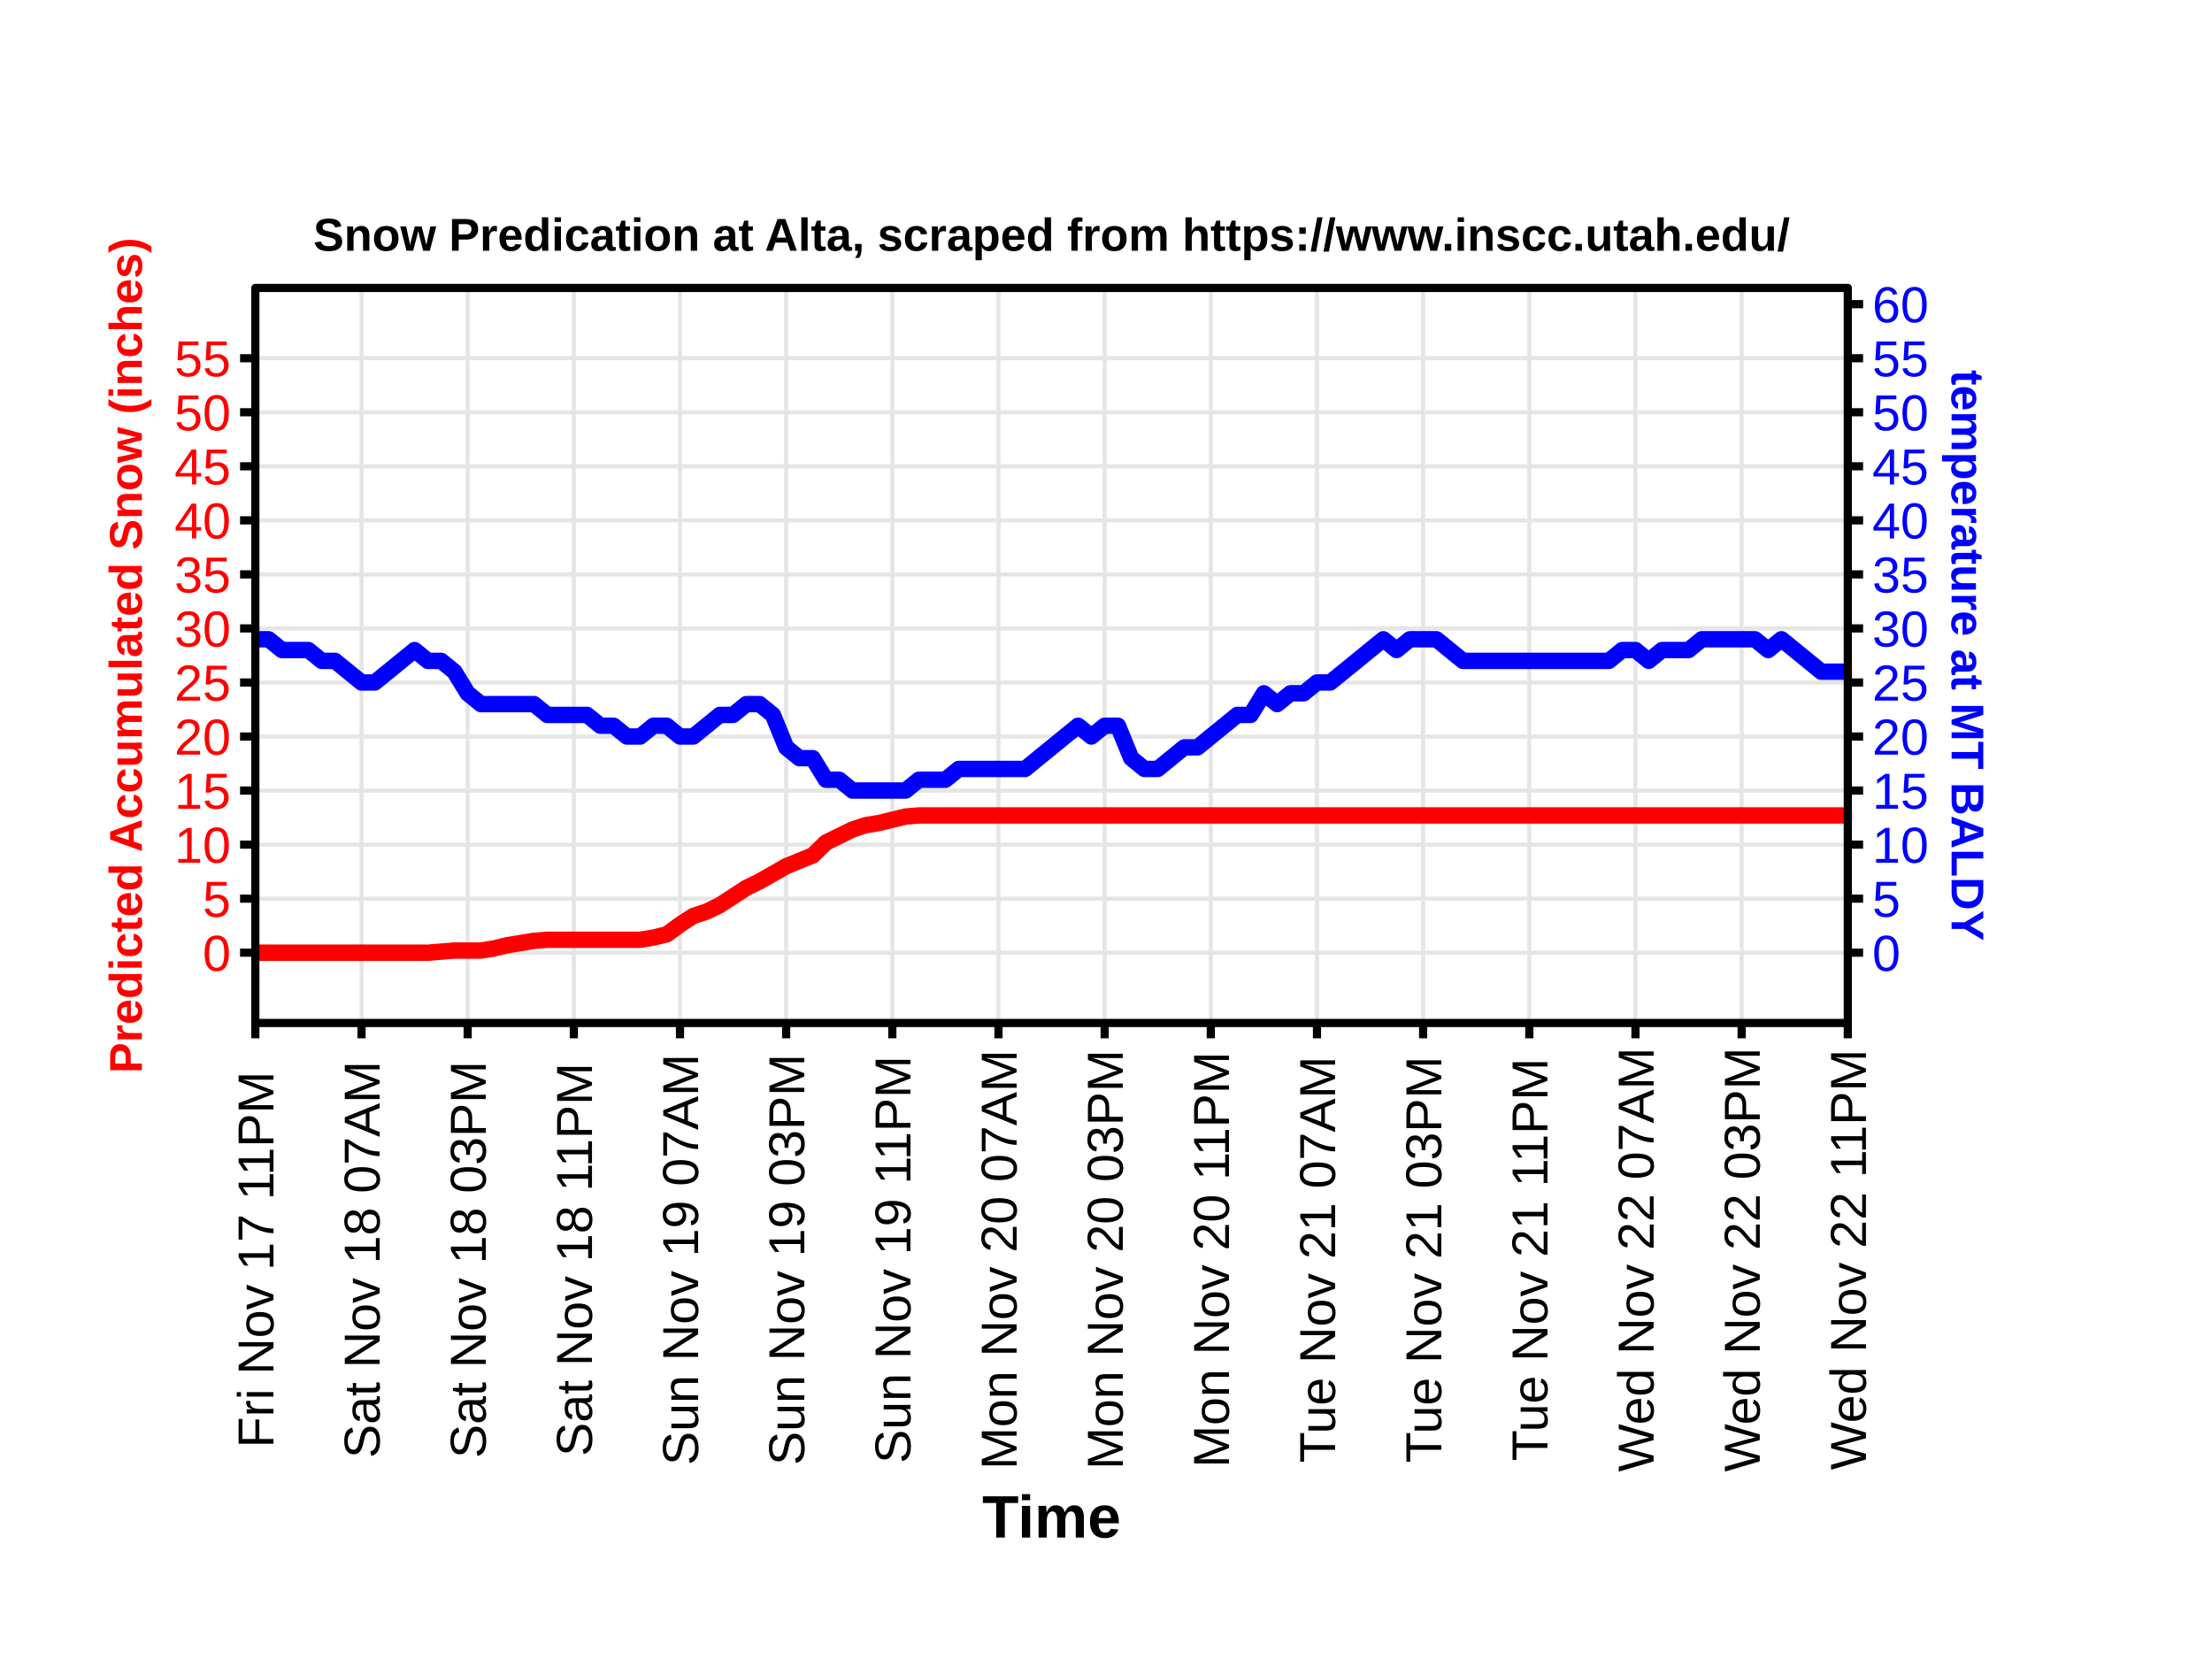
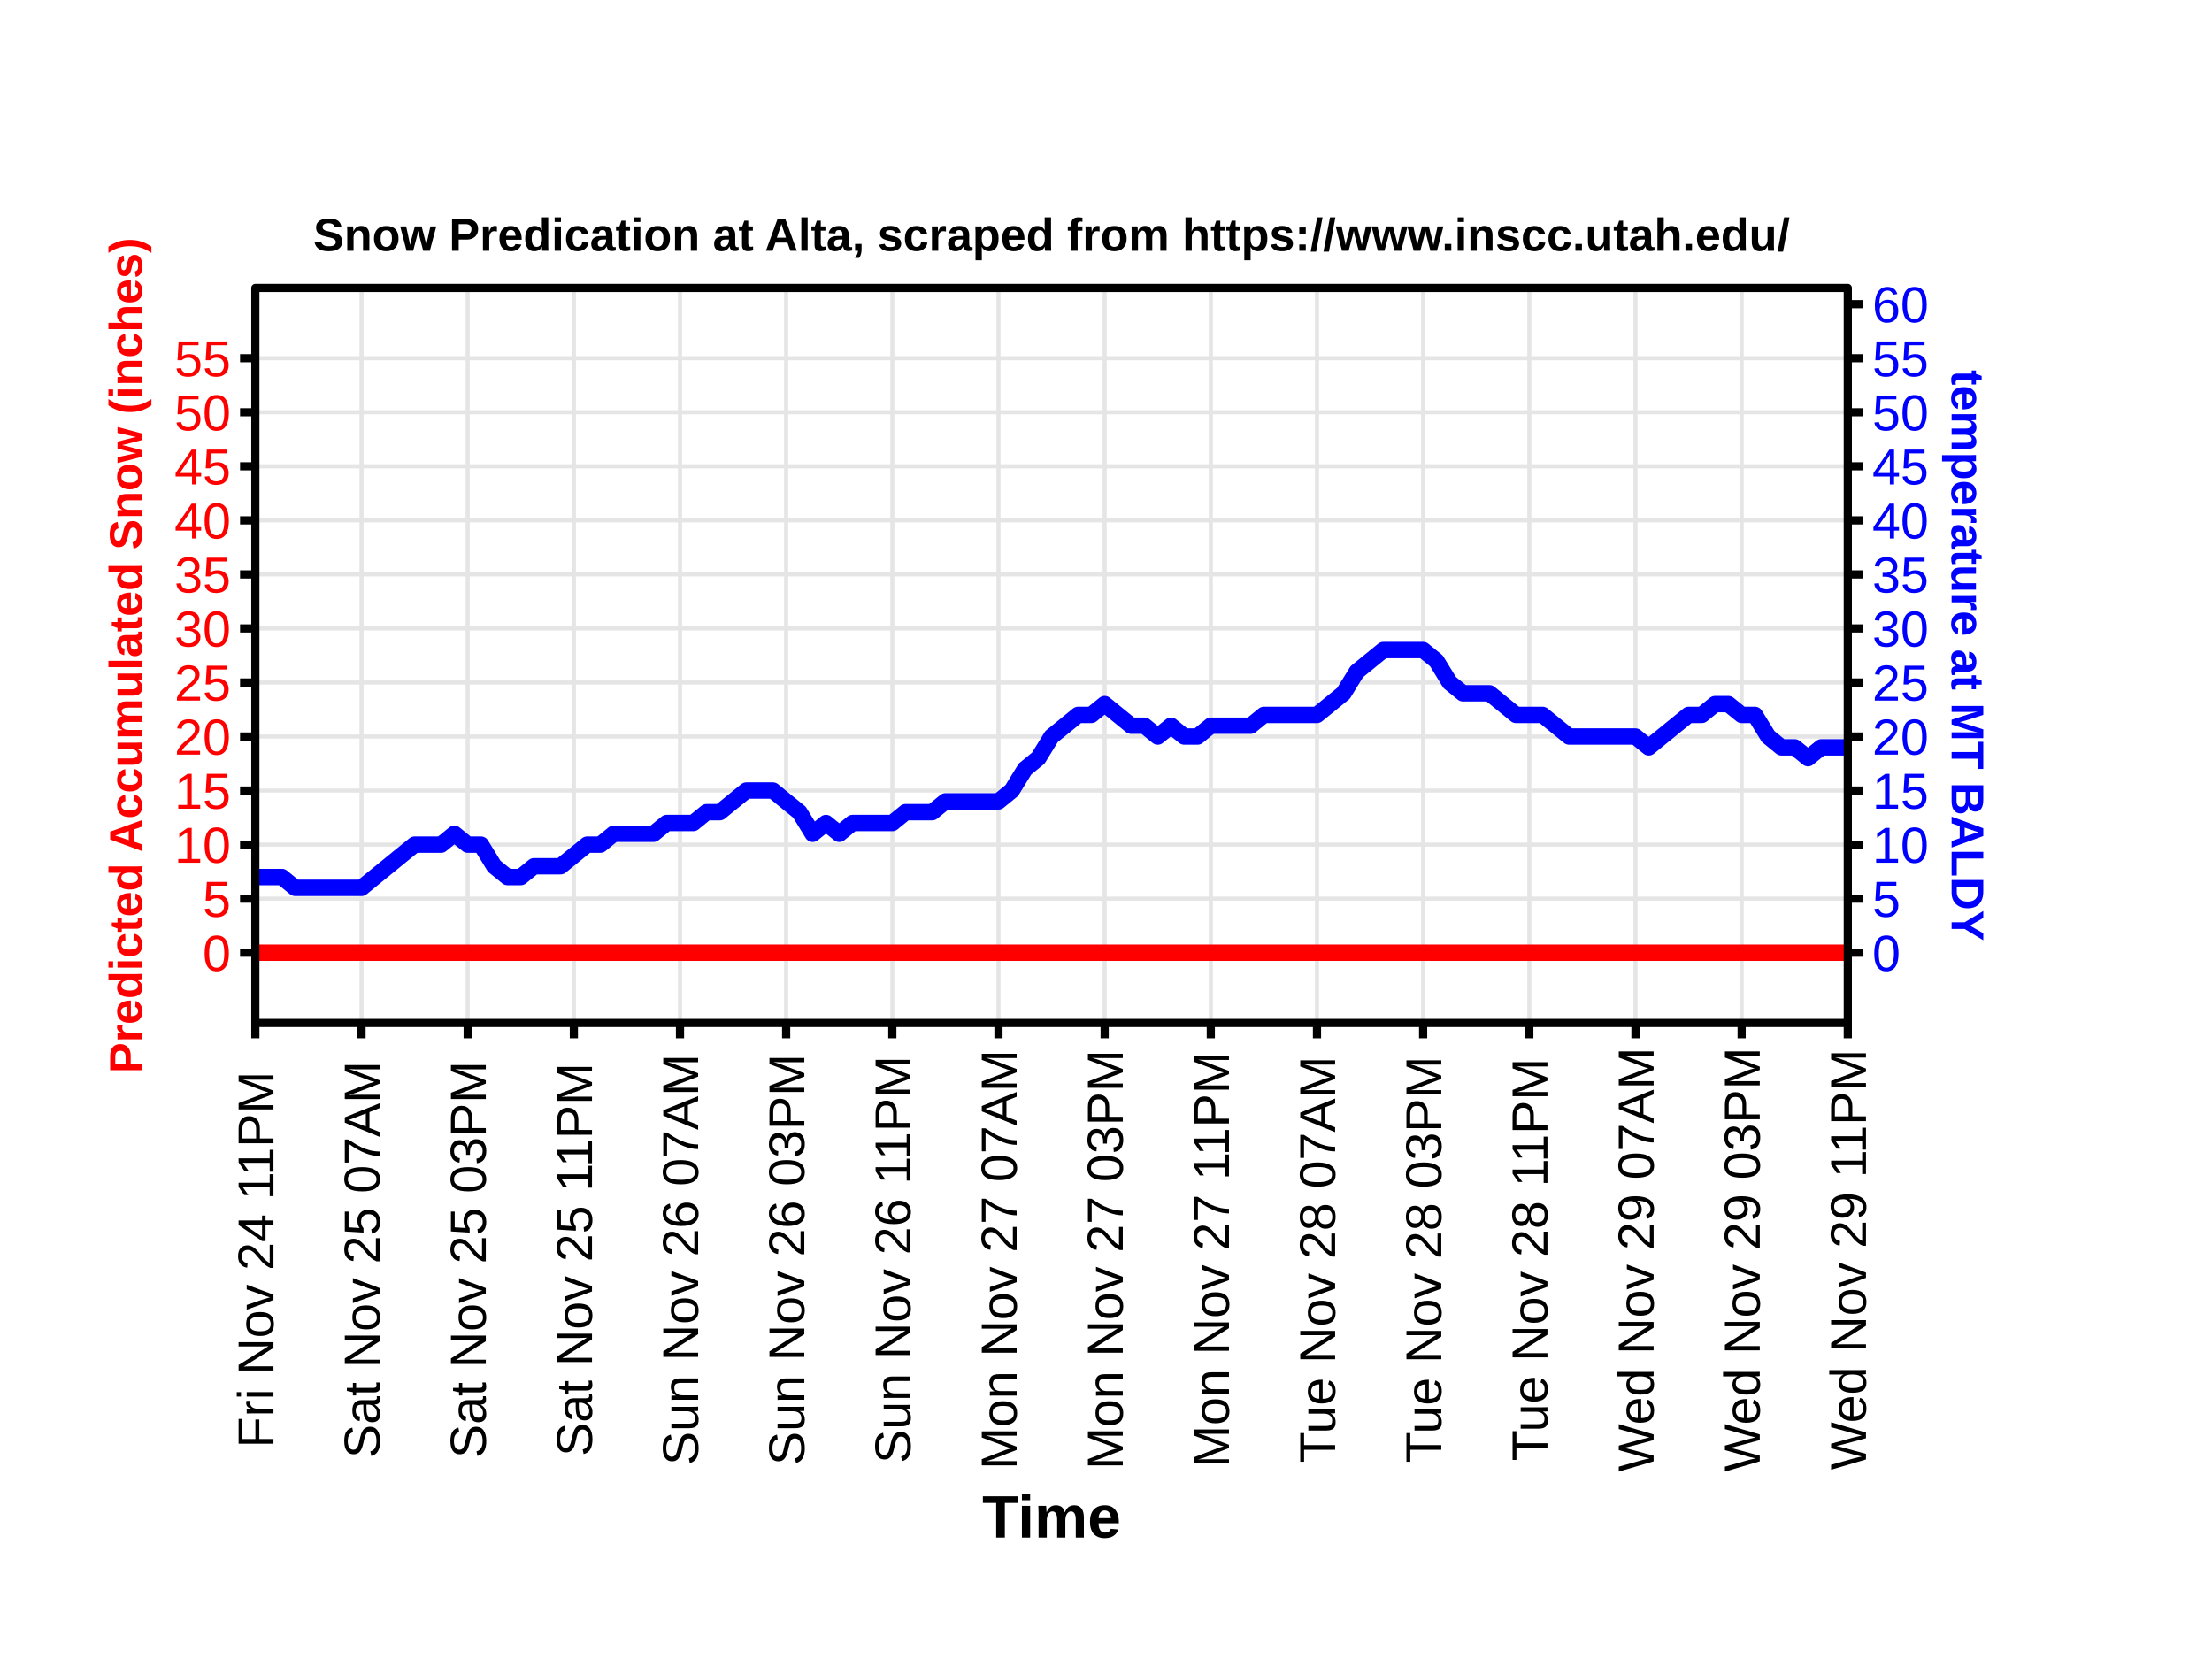
<svg xmlns="http://www.w3.org/2000/svg" class="svglite" width="576.00pt" height="432.00pt" viewBox="0 0 576.00 432.00">
  <defs>
    <style type="text/css">
    .svglite line, .svglite polyline, .svglite polygon, .svglite path, .svglite rect, .svglite circle {
      fill: none;
      stroke: #000000;
      stroke-linecap: round;
      stroke-linejoin: round;
      stroke-miterlimit: 10.00;
    }
    .svglite text {
      white-space: pre;
    }
  </style>
  </defs>
  <rect width="100%" height="100%" style="stroke: none; fill: #FFFFFF;" />
  <defs>
    <clipPath id="cpMC4wMHw1NzYuMDB8MC4wMHw0MzIuMDA=">
      <rect x="0.00" y="0.00" width="576.00" height="432.00" />
    </clipPath>
  </defs>
  <g clip-path="url(#cpMC4wMHw1NzYuMDB8MC4wMHw0MzIuMDA=)">
    <rect x="0.00" y="0.00" width="576.00" height="432.00" style="stroke-width: 1.07; stroke: none; fill: #FFFFFF;" />
    <rect x="66.49" y="74.98" width="414.67" height="191.40" style="stroke-width: 1.07; stroke: none; fill: #FFFFFF;" />
    <polyline points="66.49,248.08 481.16,248.08 " style="stroke-width: 1.07; stroke: #E5E5E5; stroke-linecap: butt;" />
    <polyline points="66.49,234.01 481.16,234.01 " style="stroke-width: 1.07; stroke: #E5E5E5; stroke-linecap: butt;" />
    <polyline points="66.49,219.94 481.16,219.94 " style="stroke-width: 1.07; stroke: #E5E5E5; stroke-linecap: butt;" />
    <polyline points="66.49,205.86 481.16,205.86 " style="stroke-width: 1.07; stroke: #E5E5E5; stroke-linecap: butt;" />
    <polyline points="66.49,191.79 481.16,191.79 " style="stroke-width: 1.07; stroke: #E5E5E5; stroke-linecap: butt;" />
    <polyline points="66.49,177.72 481.16,177.72 " style="stroke-width: 1.07; stroke: #E5E5E5; stroke-linecap: butt;" />
    <polyline points="66.49,163.64 481.16,163.64 " style="stroke-width: 1.07; stroke: #E5E5E5; stroke-linecap: butt;" />
    <polyline points="66.49,149.57 481.16,149.57 " style="stroke-width: 1.07; stroke: #E5E5E5; stroke-linecap: butt;" />
    <polyline points="66.49,135.50 481.16,135.50 " style="stroke-width: 1.07; stroke: #E5E5E5; stroke-linecap: butt;" />
    <polyline points="66.49,121.42 481.16,121.42 " style="stroke-width: 1.07; stroke: #E5E5E5; stroke-linecap: butt;" />
    <polyline points="66.49,107.35 481.16,107.35 " style="stroke-width: 1.07; stroke: #E5E5E5; stroke-linecap: butt;" />
    <polyline points="66.49,93.28 481.16,93.28 " style="stroke-width: 1.07; stroke: #E5E5E5; stroke-linecap: butt;" />
    <polyline points="66.49,266.38 66.49,74.98 " style="stroke-width: 1.07; stroke: #E5E5E5; stroke-linecap: butt;" />
    <polyline points="94.14,266.38 94.14,74.98 " style="stroke-width: 1.07; stroke: #E5E5E5; stroke-linecap: butt;" />
    <polyline points="121.78,266.38 121.78,74.98 " style="stroke-width: 1.07; stroke: #E5E5E5; stroke-linecap: butt;" />
    <polyline points="149.43,266.38 149.43,74.98 " style="stroke-width: 1.07; stroke: #E5E5E5; stroke-linecap: butt;" />
    <polyline points="177.07,266.38 177.07,74.98 " style="stroke-width: 1.07; stroke: #E5E5E5; stroke-linecap: butt;" />
    <polyline points="204.71,266.38 204.71,74.98 " style="stroke-width: 1.07; stroke: #E5E5E5; stroke-linecap: butt;" />
    <polyline points="232.36,266.38 232.36,74.98 " style="stroke-width: 1.07; stroke: #E5E5E5; stroke-linecap: butt;" />
    <polyline points="260.00,266.38 260.00,74.98 " style="stroke-width: 1.07; stroke: #E5E5E5; stroke-linecap: butt;" />
    <polyline points="287.65,266.38 287.65,74.98 " style="stroke-width: 1.07; stroke: #E5E5E5; stroke-linecap: butt;" />
    <polyline points="315.29,266.38 315.29,74.98 " style="stroke-width: 1.07; stroke: #E5E5E5; stroke-linecap: butt;" />
    <polyline points="342.94,266.38 342.94,74.98 " style="stroke-width: 1.07; stroke: #E5E5E5; stroke-linecap: butt;" />
    <polyline points="370.58,266.38 370.58,74.98 " style="stroke-width: 1.07; stroke: #E5E5E5; stroke-linecap: butt;" />
    <polyline points="398.23,266.38 398.23,74.98 " style="stroke-width: 1.07; stroke: #E5E5E5; stroke-linecap: butt;" />
    <polyline points="425.87,266.38 425.87,74.98 " style="stroke-width: 1.07; stroke: #E5E5E5; stroke-linecap: butt;" />
    <polyline points="453.52,266.38 453.52,74.98 " style="stroke-width: 1.07; stroke: #E5E5E5; stroke-linecap: butt;" />
    <polyline points="481.16,266.38 481.16,74.98 " style="stroke-width: 1.07; stroke: #E5E5E5; stroke-linecap: butt;" />
-     <polyline points="66.49,248.08 69.95,248.08 73.40,248.08 76.86,248.08 80.31,248.08 83.77,248.08 87.22,248.08 90.68,248.08 94.14,248.08 97.59,248.08 101.05,248.08 104.50,248.08 107.96,248.08 111.41,248.08 114.87,247.80 118.32,247.52 121.78,247.52 125.24,247.52 128.69,246.96 132.15,246.11 135.60,245.55 139.06,244.99 142.51,244.71 145.97,244.71 149.43,244.71 152.88,244.71 156.34,244.71 159.79,244.71 163.25,244.71 166.70,244.71 170.16,244.14 173.61,243.30 177.07,240.77 180.53,238.51 183.98,237.39 187.44,235.70 190.89,233.45 194.35,231.20 197.80,229.51 201.26,227.54 204.71,225.57 208.17,224.16 211.63,222.75 215.08,219.38 218.54,217.69 221.99,216.00 225.45,214.87 228.90,214.31 232.36,213.46 235.82,212.62 239.27,212.34 242.73,212.34 246.18,212.34 249.64,212.34 253.09,212.34 256.55,212.34 260.00,212.34 263.46,212.34 266.92,212.34 270.37,212.34 273.83,212.34 277.28,212.34 280.74,212.34 284.19,212.34 287.65,212.34 291.10,212.34 294.56,212.34 298.02,212.34 301.47,212.34 304.93,212.34 308.38,212.34 311.84,212.34 315.29,212.34 318.75,212.34 322.21,212.34 325.66,212.34 329.12,212.34 332.57,212.34 336.03,212.34 339.48,212.34 342.94,212.34 346.39,212.34 349.85,212.34 353.31,212.34 356.76,212.34 360.22,212.34 363.67,212.34 367.13,212.34 370.58,212.34 374.04,212.34 377.49,212.34 380.95,212.34 384.41,212.34 387.86,212.34 391.32,212.34 394.77,212.34 398.23,212.34 401.68,212.34 405.14,212.34 408.60,212.34 412.05,212.34 415.51,212.34 418.96,212.34 422.42,212.34 425.87,212.34 429.33,212.34 432.78,212.34 436.24,212.34 439.70,212.34 443.15,212.34 446.61,212.34 450.06,212.34 453.52,212.34 456.97,212.34 460.43,212.34 463.88,212.34 467.34,212.34 470.80,212.34 474.25,212.34 477.71,212.34 481.16,212.34 " style="stroke-width: 4.27; stroke: #FF0000; stroke-linecap: butt;" />
-     <polyline points="66.49,166.46 69.95,166.46 73.40,169.27 76.86,169.27 80.31,169.27 83.77,172.09 87.22,172.09 90.68,174.90 94.14,177.72 97.59,177.72 101.05,174.90 104.50,172.09 107.96,169.27 111.41,172.09 114.87,172.09 118.32,174.90 121.78,180.53 125.24,183.35 128.69,183.35 132.15,183.35 135.60,183.35 139.06,183.35 142.51,186.16 145.97,186.16 149.43,186.16 152.88,186.16 156.34,188.98 159.79,188.98 163.25,191.79 166.70,191.79 170.16,188.98 173.61,188.98 177.07,191.79 180.53,191.79 183.98,188.98 187.44,186.16 190.89,186.16 194.35,183.35 197.80,183.35 201.26,186.16 204.71,194.61 208.17,197.42 211.63,197.42 215.08,203.05 218.54,203.05 221.99,205.86 225.45,205.86 228.90,205.86 232.36,205.86 235.82,205.86 239.27,203.05 242.73,203.05 246.18,203.05 249.64,200.24 253.09,200.24 256.55,200.24 260.00,200.24 263.46,200.24 266.92,200.24 270.37,197.42 273.83,194.61 277.28,191.79 280.74,188.98 284.19,191.79 287.65,188.98 291.10,188.98 294.56,197.42 298.02,200.24 301.47,200.24 304.93,197.42 308.38,194.61 311.84,194.61 315.29,191.79 318.75,188.98 322.21,186.16 325.66,186.16 329.12,180.53 332.57,183.35 336.03,180.53 339.48,180.53 342.94,177.72 346.39,177.72 349.85,174.90 353.31,172.09 356.76,169.27 360.22,166.46 363.67,169.27 367.13,166.46 370.58,166.46 374.04,166.46 377.49,169.27 380.95,172.09 384.41,172.09 387.86,172.09 391.32,172.09 394.77,172.09 398.23,172.09 401.68,172.09 405.14,172.09 408.60,172.09 412.05,172.09 415.51,172.09 418.96,172.09 422.42,169.27 425.87,169.27 429.33,172.09 432.78,169.27 436.24,169.27 439.70,169.27 443.15,166.46 446.61,166.46 450.06,166.46 453.52,166.46 456.97,166.46 460.43,169.27 463.88,166.46 467.34,169.27 470.80,172.09 474.25,174.90 477.71,174.90 481.16,174.90 " style="stroke-width: 4.27; stroke: #0000FF; stroke-linecap: butt;" />
+     <polyline points="66.49,248.08 69.95,248.08 73.40,248.08 76.86,248.08 80.31,248.08 83.77,248.08 87.22,248.08 90.68,248.08 94.14,248.08 97.59,248.08 101.05,248.08 104.50,248.08 107.96,248.08 111.41,248.08 114.87,248.08 118.32,248.08 121.78,248.08 125.24,248.08 128.69,248.08 132.15,248.08 135.60,248.08 139.06,248.08 142.51,248.08 145.97,248.08 149.43,248.08 152.88,248.08 156.34,248.08 159.79,248.08 163.25,248.08 166.70,248.08 170.16,248.08 173.61,248.08 177.07,248.08 180.53,248.08 183.98,248.08 187.44,248.08 190.89,248.08 194.35,248.08 197.80,248.08 201.26,248.08 204.71,248.08 208.17,248.08 211.63,248.08 215.08,248.08 218.54,248.08 221.99,248.08 225.45,248.08 228.90,248.08 232.36,248.08 235.82,248.08 239.27,248.08 242.73,248.08 246.18,248.08 249.64,248.08 253.09,248.08 256.55,248.08 260.00,248.08 263.46,248.08 266.92,248.08 270.37,248.08 273.83,248.08 277.28,248.08 280.74,248.08 284.19,248.08 287.65,248.08 291.10,248.08 294.56,248.08 298.02,248.08 301.47,248.08 304.93,248.08 308.38,248.08 311.84,248.08 315.29,248.08 318.75,248.08 322.21,248.08 325.66,248.08 329.12,248.08 332.57,248.08 336.03,248.08 339.48,248.08 342.94,248.08 346.39,248.08 349.85,248.08 353.31,248.08 356.76,248.08 360.22,248.08 363.67,248.08 367.13,248.08 370.58,248.08 374.04,248.08 377.49,248.08 380.95,248.08 384.41,248.08 387.86,248.08 391.32,248.08 394.77,248.08 398.23,248.08 401.68,248.08 405.14,248.08 408.60,248.08 412.05,248.08 415.51,248.08 418.96,248.08 422.42,248.08 425.87,248.08 429.33,248.08 432.78,248.08 436.24,248.08 439.70,248.08 443.15,248.08 446.61,248.08 450.06,248.08 453.52,248.08 456.97,248.08 460.43,248.08 463.88,248.08 467.34,248.08 470.80,248.08 474.25,248.08 477.71,248.08 481.16,248.08 " style="stroke-width: 4.27; stroke: #FF0000; stroke-linecap: butt;" />
+     <polyline points="66.49,228.38 69.95,228.38 73.40,228.38 76.86,231.20 80.31,231.20 83.77,231.20 87.22,231.20 90.68,231.20 94.14,231.20 97.59,228.38 101.05,225.57 104.50,222.75 107.96,219.94 111.41,219.94 114.87,219.94 118.32,217.12 121.78,219.94 125.24,219.94 128.69,225.57 132.15,228.38 135.60,228.38 139.06,225.57 142.51,225.57 145.97,225.57 149.43,222.75 152.88,219.94 156.34,219.94 159.79,217.12 163.25,217.12 166.70,217.12 170.16,217.12 173.61,214.31 177.07,214.31 180.53,214.31 183.98,211.49 187.44,211.49 190.89,208.68 194.35,205.86 197.80,205.86 201.26,205.86 204.71,208.68 208.17,211.49 211.63,217.12 215.08,214.31 218.54,217.12 221.99,214.31 225.45,214.31 228.90,214.31 232.36,214.31 235.82,211.49 239.27,211.49 242.73,211.49 246.18,208.68 249.64,208.68 253.09,208.68 256.55,208.68 260.00,208.68 263.46,205.86 266.92,200.24 270.37,197.42 273.83,191.79 277.28,188.98 280.74,186.16 284.19,186.16 287.65,183.35 291.10,186.16 294.56,188.98 298.02,188.98 301.47,191.79 304.93,188.98 308.38,191.79 311.84,191.79 315.29,188.98 318.75,188.98 322.21,188.98 325.66,188.98 329.12,186.16 332.57,186.16 336.03,186.16 339.48,186.16 342.94,186.16 346.39,183.35 349.85,180.53 353.31,174.90 356.76,172.09 360.22,169.27 363.67,169.27 367.13,169.27 370.58,169.27 374.04,172.09 377.49,177.72 380.95,180.53 384.41,180.53 387.86,180.53 391.32,183.35 394.77,186.16 398.23,186.16 401.68,186.16 405.14,188.98 408.60,191.79 412.05,191.79 415.51,191.79 418.96,191.79 422.42,191.79 425.87,191.79 429.33,194.61 432.78,191.79 436.24,188.98 439.70,186.16 443.15,186.16 446.61,183.35 450.06,183.35 453.52,186.16 456.97,186.16 460.43,191.79 463.88,194.61 467.34,194.61 470.80,197.42 474.25,194.61 477.71,194.61 481.16,194.61 " style="stroke-width: 4.27; stroke: #0000FF; stroke-linecap: butt;" />
    <rect x="66.49" y="74.98" width="414.67" height="191.40" style="stroke-width: 2.13;" />
    <text x="60.11" y="252.81" text-anchor="end" style="font-size: 13.20px;fill: #FF0000; font-family: &quot;Arial&quot;;" textLength="7.34px" lengthAdjust="spacingAndGlyphs">0</text>
    <text x="60.11" y="238.73" text-anchor="end" style="font-size: 13.20px;fill: #FF0000; font-family: &quot;Arial&quot;;" textLength="7.34px" lengthAdjust="spacingAndGlyphs">5</text>
    <text x="60.11" y="224.66" text-anchor="end" style="font-size: 13.20px;fill: #FF0000; font-family: &quot;Arial&quot;;" textLength="14.67px" lengthAdjust="spacingAndGlyphs">10</text>
    <text x="60.11" y="210.59" text-anchor="end" style="font-size: 13.20px;fill: #FF0000; font-family: &quot;Arial&quot;;" textLength="14.67px" lengthAdjust="spacingAndGlyphs">15</text>
    <text x="60.11" y="196.51" text-anchor="end" style="font-size: 13.20px;fill: #FF0000; font-family: &quot;Arial&quot;;" textLength="14.67px" lengthAdjust="spacingAndGlyphs">20</text>
    <text x="60.11" y="182.44" text-anchor="end" style="font-size: 13.20px;fill: #FF0000; font-family: &quot;Arial&quot;;" textLength="14.67px" lengthAdjust="spacingAndGlyphs">25</text>
    <text x="60.11" y="168.37" text-anchor="end" style="font-size: 13.20px;fill: #FF0000; font-family: &quot;Arial&quot;;" textLength="14.67px" lengthAdjust="spacingAndGlyphs">30</text>
    <text x="60.11" y="154.29" text-anchor="end" style="font-size: 13.20px;fill: #FF0000; font-family: &quot;Arial&quot;;" textLength="14.67px" lengthAdjust="spacingAndGlyphs">35</text>
    <text x="60.11" y="140.22" text-anchor="end" style="font-size: 13.20px;fill: #FF0000; font-family: &quot;Arial&quot;;" textLength="14.67px" lengthAdjust="spacingAndGlyphs">40</text>
    <text x="60.11" y="126.15" text-anchor="end" style="font-size: 13.20px;fill: #FF0000; font-family: &quot;Arial&quot;;" textLength="14.67px" lengthAdjust="spacingAndGlyphs">45</text>
    <text x="60.11" y="112.07" text-anchor="end" style="font-size: 13.20px;fill: #FF0000; font-family: &quot;Arial&quot;;" textLength="14.67px" lengthAdjust="spacingAndGlyphs">50</text>
    <text x="60.11" y="98.00" text-anchor="end" style="font-size: 13.20px;fill: #FF0000; font-family: &quot;Arial&quot;;" textLength="14.67px" lengthAdjust="spacingAndGlyphs">55</text>
    <polyline points="62.51,248.08 66.49,248.08 " style="stroke-width: 2.13; stroke-linecap: butt;" />
    <polyline points="62.51,234.01 66.49,234.01 " style="stroke-width: 2.13; stroke-linecap: butt;" />
    <polyline points="62.51,219.94 66.49,219.94 " style="stroke-width: 2.13; stroke-linecap: butt;" />
    <polyline points="62.51,205.86 66.49,205.86 " style="stroke-width: 2.13; stroke-linecap: butt;" />
    <polyline points="62.51,191.79 66.49,191.79 " style="stroke-width: 2.13; stroke-linecap: butt;" />
    <polyline points="62.51,177.72 66.49,177.72 " style="stroke-width: 2.13; stroke-linecap: butt;" />
    <polyline points="62.51,163.64 66.49,163.64 " style="stroke-width: 2.13; stroke-linecap: butt;" />
    <polyline points="62.51,149.57 66.49,149.57 " style="stroke-width: 2.13; stroke-linecap: butt;" />
    <polyline points="62.51,135.50 66.49,135.50 " style="stroke-width: 2.13; stroke-linecap: butt;" />
    <polyline points="62.51,121.42 66.49,121.42 " style="stroke-width: 2.13; stroke-linecap: butt;" />
    <polyline points="62.51,107.35 66.49,107.35 " style="stroke-width: 2.13; stroke-linecap: butt;" />
    <polyline points="62.51,93.28 66.49,93.28 " style="stroke-width: 2.13; stroke-linecap: butt;" />
    <polyline points="481.16,248.08 485.15,248.08 " style="stroke-width: 2.13; stroke-linecap: butt;" />
    <polyline points="481.16,234.01 485.15,234.01 " style="stroke-width: 2.13; stroke-linecap: butt;" />
    <polyline points="481.16,219.94 485.15,219.94 " style="stroke-width: 2.13; stroke-linecap: butt;" />
    <polyline points="481.16,205.86 485.15,205.86 " style="stroke-width: 2.13; stroke-linecap: butt;" />
    <polyline points="481.16,191.79 485.15,191.79 " style="stroke-width: 2.13; stroke-linecap: butt;" />
    <polyline points="481.16,177.72 485.15,177.72 " style="stroke-width: 2.13; stroke-linecap: butt;" />
    <polyline points="481.16,163.64 485.15,163.64 " style="stroke-width: 2.13; stroke-linecap: butt;" />
    <polyline points="481.16,149.57 485.15,149.57 " style="stroke-width: 2.13; stroke-linecap: butt;" />
    <polyline points="481.16,135.50 485.15,135.50 " style="stroke-width: 2.13; stroke-linecap: butt;" />
    <polyline points="481.16,121.42 485.15,121.42 " style="stroke-width: 2.13; stroke-linecap: butt;" />
    <polyline points="481.16,107.35 485.15,107.35 " style="stroke-width: 2.13; stroke-linecap: butt;" />
    <polyline points="481.16,93.28 485.15,93.28 " style="stroke-width: 2.13; stroke-linecap: butt;" />
    <polyline points="481.16,79.20 485.15,79.20 " style="stroke-width: 2.13; stroke-linecap: butt;" />
    <text x="487.54" y="252.81" style="font-size: 13.20px;fill: #0000FF; font-family: &quot;Arial&quot;;" textLength="7.34px" lengthAdjust="spacingAndGlyphs">0</text>
    <text x="487.54" y="238.73" style="font-size: 13.20px;fill: #0000FF; font-family: &quot;Arial&quot;;" textLength="7.34px" lengthAdjust="spacingAndGlyphs">5</text>
    <text x="487.54" y="224.66" style="font-size: 13.20px;fill: #0000FF; font-family: &quot;Arial&quot;;" textLength="14.67px" lengthAdjust="spacingAndGlyphs">10</text>
    <text x="487.54" y="210.59" style="font-size: 13.20px;fill: #0000FF; font-family: &quot;Arial&quot;;" textLength="14.67px" lengthAdjust="spacingAndGlyphs">15</text>
    <text x="487.54" y="196.51" style="font-size: 13.20px;fill: #0000FF; font-family: &quot;Arial&quot;;" textLength="14.67px" lengthAdjust="spacingAndGlyphs">20</text>
    <text x="487.54" y="182.44" style="font-size: 13.20px;fill: #0000FF; font-family: &quot;Arial&quot;;" textLength="14.67px" lengthAdjust="spacingAndGlyphs">25</text>
    <text x="487.54" y="168.37" style="font-size: 13.20px;fill: #0000FF; font-family: &quot;Arial&quot;;" textLength="14.67px" lengthAdjust="spacingAndGlyphs">30</text>
    <text x="487.54" y="154.29" style="font-size: 13.20px;fill: #0000FF; font-family: &quot;Arial&quot;;" textLength="14.67px" lengthAdjust="spacingAndGlyphs">35</text>
    <text x="487.54" y="140.22" style="font-size: 13.20px;fill: #0000FF; font-family: &quot;Arial&quot;;" textLength="14.67px" lengthAdjust="spacingAndGlyphs">40</text>
    <text x="487.54" y="126.15" style="font-size: 13.20px;fill: #0000FF; font-family: &quot;Arial&quot;;" textLength="14.67px" lengthAdjust="spacingAndGlyphs">45</text>
    <text x="487.54" y="112.07" style="font-size: 13.20px;fill: #0000FF; font-family: &quot;Arial&quot;;" textLength="14.67px" lengthAdjust="spacingAndGlyphs">50</text>
    <text x="487.54" y="98.00" style="font-size: 13.20px;fill: #0000FF; font-family: &quot;Arial&quot;;" textLength="14.67px" lengthAdjust="spacingAndGlyphs">55</text>
    <text x="487.54" y="83.93" style="font-size: 13.20px;fill: #0000FF; font-family: &quot;Arial&quot;;" textLength="14.67px" lengthAdjust="spacingAndGlyphs">60</text>
    <polyline points="66.49,270.36 66.49,266.38 " style="stroke-width: 2.13; stroke-linecap: butt;" />
    <polyline points="94.14,270.36 94.14,266.38 " style="stroke-width: 2.13; stroke-linecap: butt;" />
    <polyline points="121.78,270.36 121.78,266.38 " style="stroke-width: 2.13; stroke-linecap: butt;" />
    <polyline points="149.43,270.36 149.43,266.38 " style="stroke-width: 2.13; stroke-linecap: butt;" />
    <polyline points="177.07,270.36 177.07,266.38 " style="stroke-width: 2.13; stroke-linecap: butt;" />
    <polyline points="204.71,270.36 204.71,266.38 " style="stroke-width: 2.13; stroke-linecap: butt;" />
    <polyline points="232.36,270.36 232.36,266.38 " style="stroke-width: 2.13; stroke-linecap: butt;" />
    <polyline points="260.00,270.36 260.00,266.38 " style="stroke-width: 2.13; stroke-linecap: butt;" />
    <polyline points="287.65,270.36 287.65,266.38 " style="stroke-width: 2.13; stroke-linecap: butt;" />
    <polyline points="315.29,270.36 315.29,266.38 " style="stroke-width: 2.13; stroke-linecap: butt;" />
    <polyline points="342.94,270.36 342.94,266.38 " style="stroke-width: 2.13; stroke-linecap: butt;" />
    <polyline points="370.58,270.36 370.58,266.38 " style="stroke-width: 2.13; stroke-linecap: butt;" />
    <polyline points="398.23,270.36 398.23,266.38 " style="stroke-width: 2.13; stroke-linecap: butt;" />
    <polyline points="425.87,270.36 425.87,266.38 " style="stroke-width: 2.13; stroke-linecap: butt;" />
    <polyline points="453.52,270.36 453.52,266.38 " style="stroke-width: 2.13; stroke-linecap: butt;" />
    <polyline points="481.16,270.36 481.16,266.38 " style="stroke-width: 2.13; stroke-linecap: butt;" />
-     <text transform="translate(71.21,327.99) rotate(-90)" text-anchor="middle" style="font-size: 13.20px; font-family: &quot;Arial&quot;;" textLength="97.98px" lengthAdjust="spacingAndGlyphs">Fri Nov 17 11PM</text>
-     <text transform="translate(98.86,327.99) rotate(-90)" text-anchor="middle" style="font-size: 13.20px; font-family: &quot;Arial&quot;;" textLength="103.38px" lengthAdjust="spacingAndGlyphs">Sat Nov 18 07AM</text>
-     <text transform="translate(126.50,327.99) rotate(-90)" text-anchor="middle" style="font-size: 13.20px; font-family: &quot;Arial&quot;;" textLength="103.38px" lengthAdjust="spacingAndGlyphs">Sat Nov 18 03PM</text>
-     <text transform="translate(154.15,327.99) rotate(-90)" text-anchor="middle" style="font-size: 13.20px; font-family: &quot;Arial&quot;;" textLength="102.41px" lengthAdjust="spacingAndGlyphs">Sat Nov 18 11PM</text>
-     <text transform="translate(181.79,327.99) rotate(-90)" text-anchor="middle" style="font-size: 13.20px; font-family: &quot;Arial&quot;;" textLength="107.06px" lengthAdjust="spacingAndGlyphs">Sun Nov 19 07AM</text>
-     <text transform="translate(209.44,327.99) rotate(-90)" text-anchor="middle" style="font-size: 13.20px; font-family: &quot;Arial&quot;;" textLength="107.06px" lengthAdjust="spacingAndGlyphs">Sun Nov 19 03PM</text>
-     <text transform="translate(237.08,327.99) rotate(-90)" text-anchor="middle" style="font-size: 13.20px; font-family: &quot;Arial&quot;;" textLength="106.08px" lengthAdjust="spacingAndGlyphs">Sun Nov 19 11PM</text>
-     <text transform="translate(264.73,327.99) rotate(-90)" text-anchor="middle" style="font-size: 13.20px; font-family: &quot;Arial&quot;;" textLength="109.25px" lengthAdjust="spacingAndGlyphs">Mon Nov 20 07AM</text>
-     <text transform="translate(292.37,327.99) rotate(-90)" text-anchor="middle" style="font-size: 13.20px; font-family: &quot;Arial&quot;;" textLength="109.25px" lengthAdjust="spacingAndGlyphs">Mon Nov 20 03PM</text>
-     <text transform="translate(320.02,327.99) rotate(-90)" text-anchor="middle" style="font-size: 13.20px; font-family: &quot;Arial&quot;;" textLength="108.27px" lengthAdjust="spacingAndGlyphs">Mon Nov 20 11PM</text>
-     <text transform="translate(347.66,327.99) rotate(-90)" text-anchor="middle" style="font-size: 13.20px; font-family: &quot;Arial&quot;;" textLength="105.83px" lengthAdjust="spacingAndGlyphs">Tue Nov 21 07AM</text>
-     <text transform="translate(375.31,327.99) rotate(-90)" text-anchor="middle" style="font-size: 13.20px; font-family: &quot;Arial&quot;;" textLength="105.83px" lengthAdjust="spacingAndGlyphs">Tue Nov 21 03PM</text>
-     <text transform="translate(402.95,327.99) rotate(-90)" text-anchor="middle" style="font-size: 13.20px; font-family: &quot;Arial&quot;;" textLength="104.85px" lengthAdjust="spacingAndGlyphs">Tue Nov 21 11PM</text>
-     <text transform="translate(430.60,327.99) rotate(-90)" text-anchor="middle" style="font-size: 13.20px; font-family: &quot;Arial&quot;;" textLength="110.47px" lengthAdjust="spacingAndGlyphs">Wed Nov 22 07AM</text>
-     <text transform="translate(458.24,327.99) rotate(-90)" text-anchor="middle" style="font-size: 13.20px; font-family: &quot;Arial&quot;;" textLength="110.47px" lengthAdjust="spacingAndGlyphs">Wed Nov 22 03PM</text>
-     <text transform="translate(485.89,327.99) rotate(-90)" text-anchor="middle" style="font-size: 13.20px; font-family: &quot;Arial&quot;;" textLength="109.49px" lengthAdjust="spacingAndGlyphs">Wed Nov 22 11PM</text>
+     <text transform="translate(71.21,327.99) rotate(-90)" text-anchor="middle" style="font-size: 13.20px; font-family: &quot;Arial&quot;;" textLength="97.98px" lengthAdjust="spacingAndGlyphs">Fri Nov 24 11PM</text>
+     <text transform="translate(98.86,327.99) rotate(-90)" text-anchor="middle" style="font-size: 13.20px; font-family: &quot;Arial&quot;;" textLength="103.38px" lengthAdjust="spacingAndGlyphs">Sat Nov 25 07AM</text>
+     <text transform="translate(126.50,327.99) rotate(-90)" text-anchor="middle" style="font-size: 13.20px; font-family: &quot;Arial&quot;;" textLength="103.38px" lengthAdjust="spacingAndGlyphs">Sat Nov 25 03PM</text>
+     <text transform="translate(154.15,327.99) rotate(-90)" text-anchor="middle" style="font-size: 13.20px; font-family: &quot;Arial&quot;;" textLength="102.41px" lengthAdjust="spacingAndGlyphs">Sat Nov 25 11PM</text>
+     <text transform="translate(181.79,327.99) rotate(-90)" text-anchor="middle" style="font-size: 13.20px; font-family: &quot;Arial&quot;;" textLength="107.06px" lengthAdjust="spacingAndGlyphs">Sun Nov 26 07AM</text>
+     <text transform="translate(209.44,327.99) rotate(-90)" text-anchor="middle" style="font-size: 13.20px; font-family: &quot;Arial&quot;;" textLength="107.06px" lengthAdjust="spacingAndGlyphs">Sun Nov 26 03PM</text>
+     <text transform="translate(237.08,327.99) rotate(-90)" text-anchor="middle" style="font-size: 13.20px; font-family: &quot;Arial&quot;;" textLength="106.08px" lengthAdjust="spacingAndGlyphs">Sun Nov 26 11PM</text>
+     <text transform="translate(264.73,327.99) rotate(-90)" text-anchor="middle" style="font-size: 13.20px; font-family: &quot;Arial&quot;;" textLength="109.25px" lengthAdjust="spacingAndGlyphs">Mon Nov 27 07AM</text>
+     <text transform="translate(292.37,327.99) rotate(-90)" text-anchor="middle" style="font-size: 13.20px; font-family: &quot;Arial&quot;;" textLength="109.25px" lengthAdjust="spacingAndGlyphs">Mon Nov 27 03PM</text>
+     <text transform="translate(320.02,327.99) rotate(-90)" text-anchor="middle" style="font-size: 13.20px; font-family: &quot;Arial&quot;;" textLength="108.27px" lengthAdjust="spacingAndGlyphs">Mon Nov 27 11PM</text>
+     <text transform="translate(347.66,327.99) rotate(-90)" text-anchor="middle" style="font-size: 13.20px; font-family: &quot;Arial&quot;;" textLength="105.83px" lengthAdjust="spacingAndGlyphs">Tue Nov 28 07AM</text>
+     <text transform="translate(375.31,327.99) rotate(-90)" text-anchor="middle" style="font-size: 13.20px; font-family: &quot;Arial&quot;;" textLength="105.83px" lengthAdjust="spacingAndGlyphs">Tue Nov 28 03PM</text>
+     <text transform="translate(402.95,327.99) rotate(-90)" text-anchor="middle" style="font-size: 13.20px; font-family: &quot;Arial&quot;;" textLength="104.85px" lengthAdjust="spacingAndGlyphs">Tue Nov 28 11PM</text>
+     <text transform="translate(430.60,327.99) rotate(-90)" text-anchor="middle" style="font-size: 13.20px; font-family: &quot;Arial&quot;;" textLength="110.47px" lengthAdjust="spacingAndGlyphs">Wed Nov 29 07AM</text>
+     <text transform="translate(458.24,327.99) rotate(-90)" text-anchor="middle" style="font-size: 13.20px; font-family: &quot;Arial&quot;;" textLength="110.47px" lengthAdjust="spacingAndGlyphs">Wed Nov 29 03PM</text>
+     <text transform="translate(485.89,327.99) rotate(-90)" text-anchor="middle" style="font-size: 13.20px; font-family: &quot;Arial&quot;;" textLength="109.49px" lengthAdjust="spacingAndGlyphs">Wed Nov 29 11PM</text>
    <text x="273.83" y="400.37" text-anchor="middle" style="font-size: 15.60px; font-weight: bold; font-family: &quot;Arial&quot;;" textLength="36.12px" lengthAdjust="spacingAndGlyphs">Time</text>
    <text transform="translate(36.94,170.68) rotate(-90)" text-anchor="middle" style="font-size: 12.00px; font-weight: bold;fill: #FF0000; font-family: &quot;Arial&quot;;" textLength="217.61px" lengthAdjust="spacingAndGlyphs">Predicted Accumulated Snow (inches)</text>
    <text transform="translate(508.19,170.68) rotate(90)" text-anchor="middle" style="font-size: 12.00px; font-weight: bold;fill: #0000FF; font-family: &quot;Arial&quot;;" textLength="148.71px" lengthAdjust="spacingAndGlyphs">temperature at MT BALDY</text>
    <text x="273.83" y="65.29" text-anchor="middle" style="font-size: 12.00px; font-weight: bold; font-family: &quot;Arial&quot;;" textLength="384.53px" lengthAdjust="spacingAndGlyphs">Snow Predication at Alta, scraped from https://www.inscc.utah.edu/</text>
  </g>
</svg>
